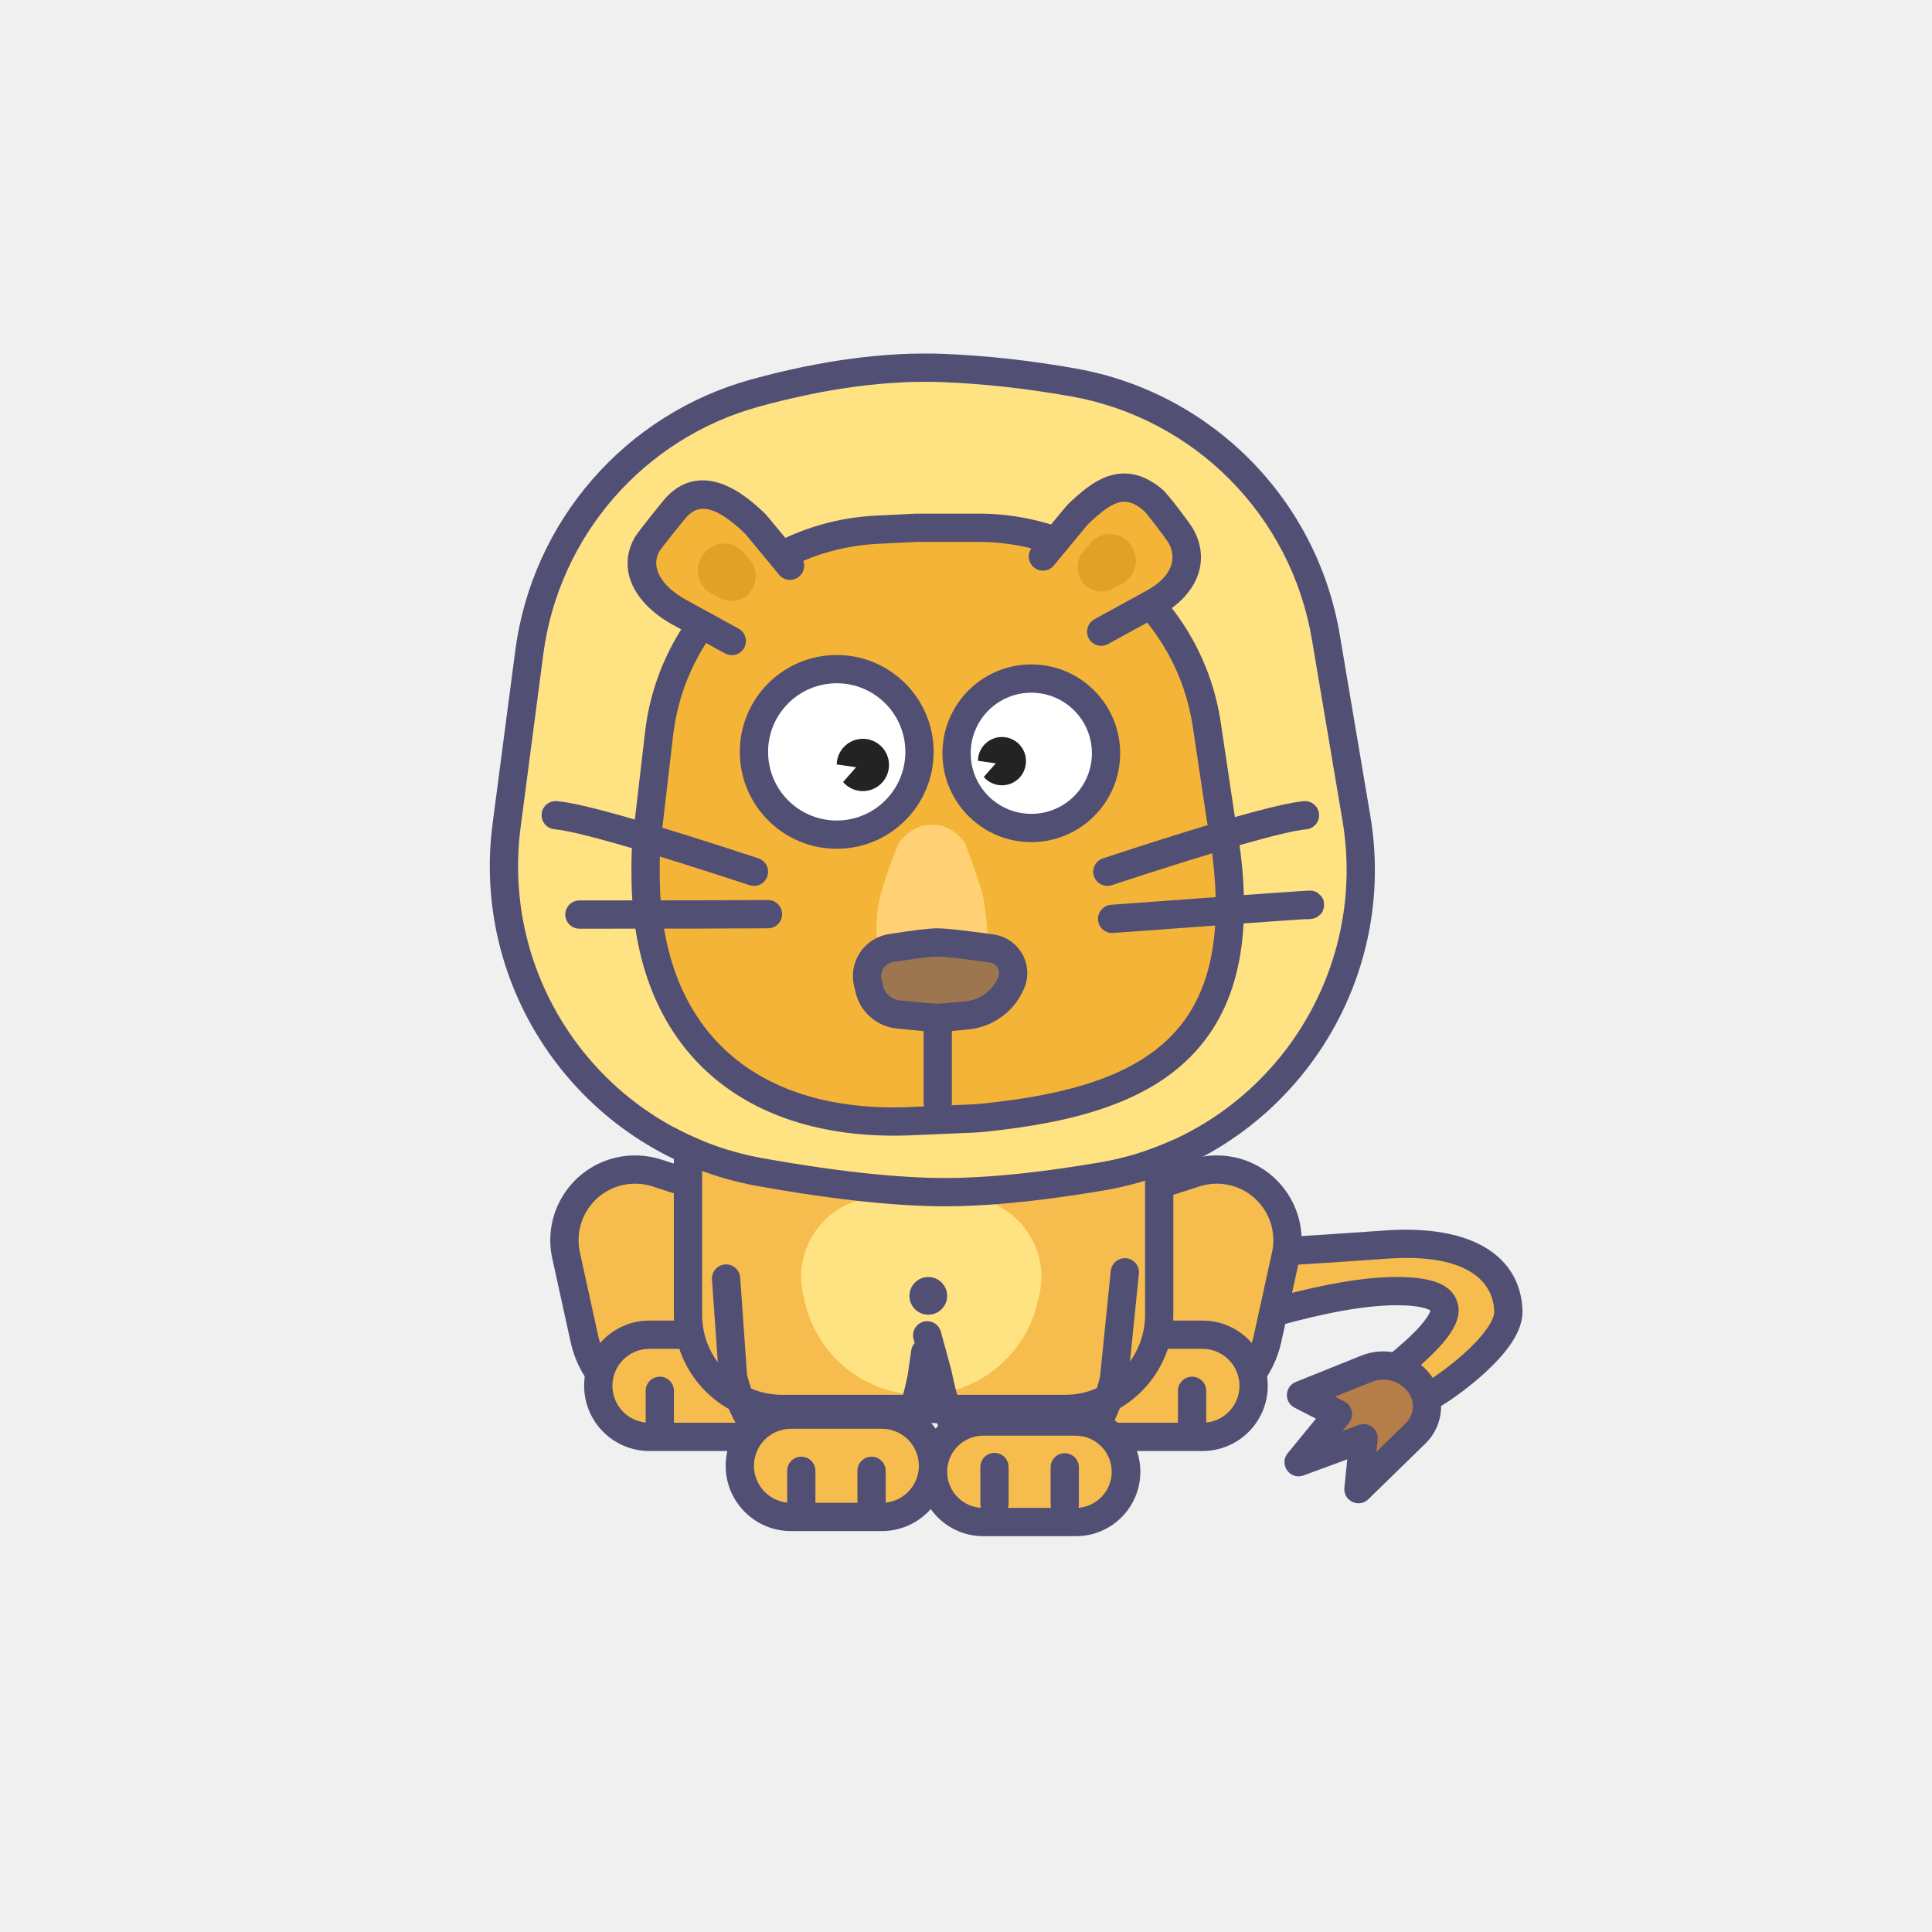
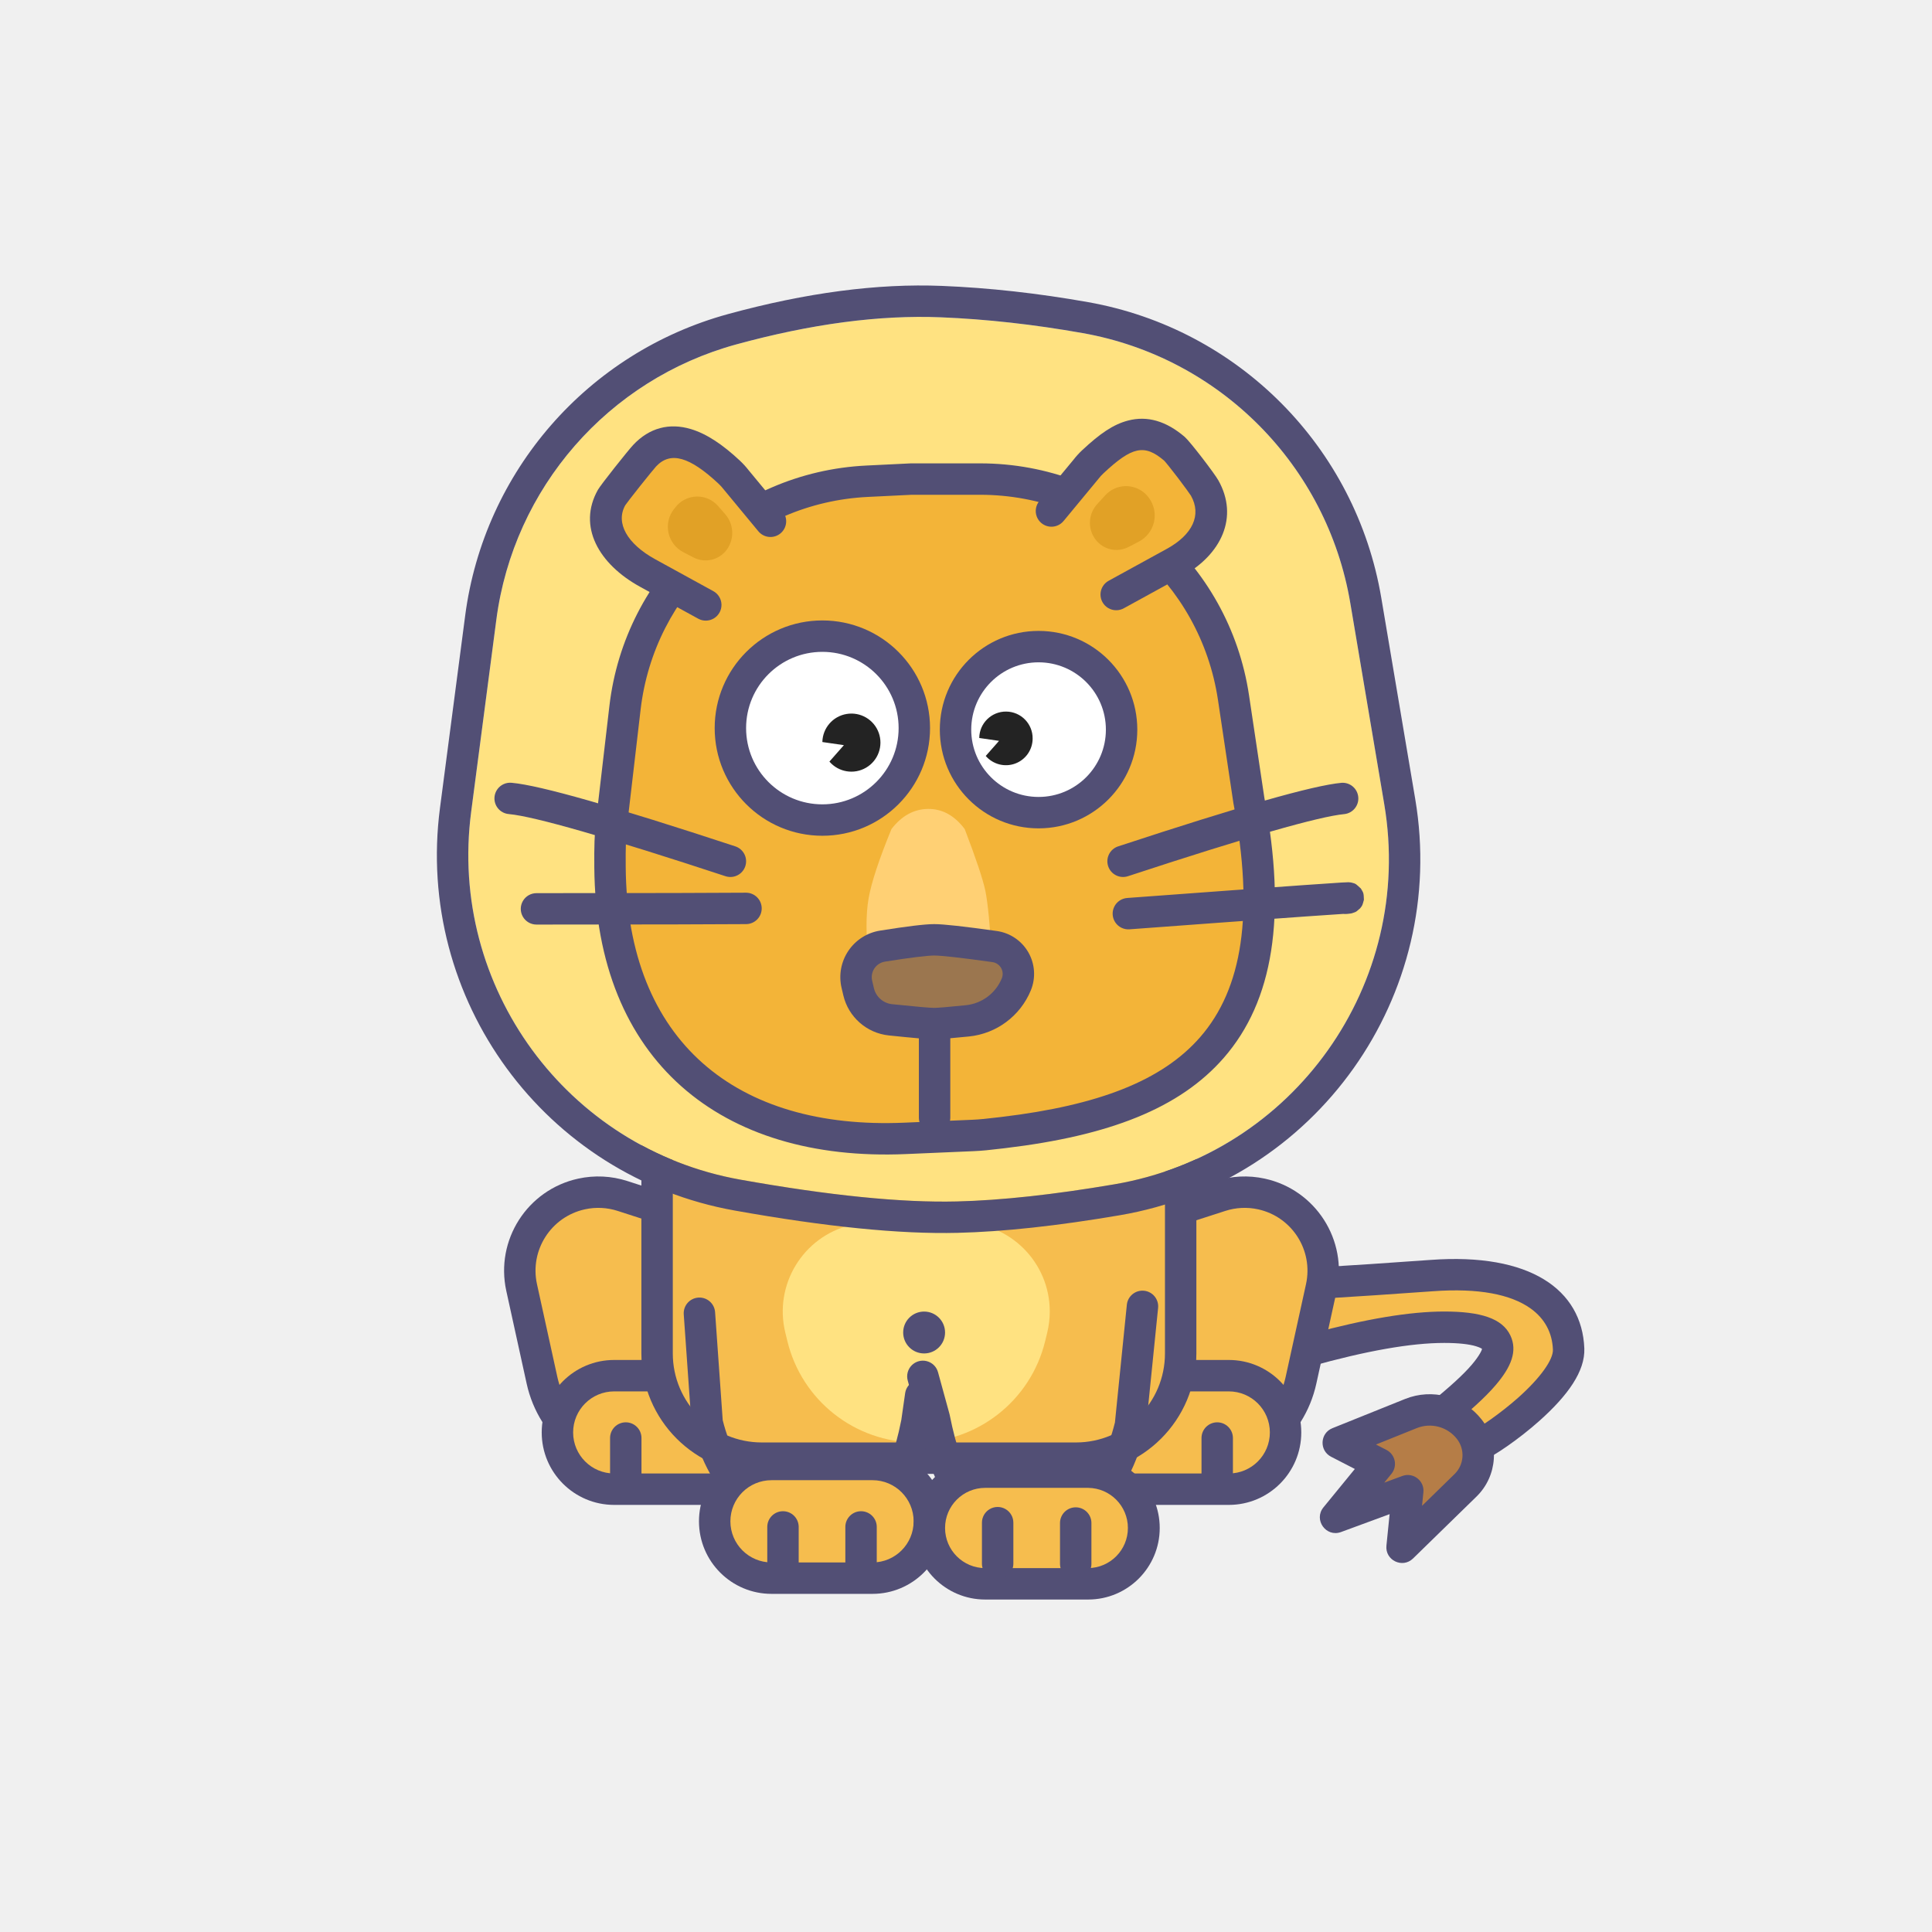
- <svg xmlns="http://www.w3.org/2000/svg" width="800px" height="800px" viewBox="0 0 1024 1024" class="icon" version="1.1">
+ <svg xmlns="http://www.w3.org/2000/svg" width="800px" height="800px" viewBox="51.2 51.2 921.6 921.6" class="icon" version="1.1">
  <path d="M576.937 669.279c70.933-3.914 123.347-7.116 157.241-9.603 50.84-3.731 64.599 17.52 65.286 35.013 0.687 17.495-36.437 43.488-44.107 46.522-7.668 3.035-29.361-4.638-15.245-16.561s49.337-40.336 0-40.336c-32.893 0-87.282 15.208-163.176 45.62v-60.656z" fill="#F6BD4E" />
  <path d="M584.429 718.898c71.39-28.033 123.107-42.079 155.683-42.079 17.303 0 27.675 3.234 31.552 11.386 3.562 7.498 0.322 15.165-7.001 23.727-2.585 3.027-5.687 6.144-9.361 9.493a219.995 219.995 0 0 1-5.567 4.898c-0.779 0.669-1.566 1.331-2.538 2.15l-2.253 1.898a11.339 11.339 0 0 0-1.638 1.643c0.107 0.082 0.23 0.167 0.367 0.26 2.647 1.736 7.485 2.54 8.924 1.971 3.664-1.449 14.551-8.959 22.953-16.461 10.465-9.341 16.611-18.017 16.421-22.8-0.307-7.827-3.711-14.688-10.692-19.656-9.323-6.639-24.618-9.79-46.557-8.18-32.805 2.408-82.899 5.48-150.293 9.218v42.531z m-7.905-57.102c70.891-3.914 123.265-7.108 157.104-9.593 47.446-3.484 72.222 14.154 73.321 42.194 0.425 10.829-7.75 22.366-21.417 34.566-9.606 8.577-21.826 17.006-27.421 19.216-6.331 2.505-16.184 0.872-22.658-3.377-9.581-6.286-10.365-17.271-0.175-25.88l2.263-1.908c0.947-0.794 1.708-1.441 2.458-2.083a214.356 214.356 0 0 0 5.205-4.581c3.252-2.965 5.942-5.664 8.067-8.157 3.764-4.401 4.983-7.285 4.853-7.555-0.04-0.082-0.739-0.587-2.76-1.219-3.307-1.029-8.384-1.613-15.253-1.613-31.664 0-85.332 15.005-160.391 45.083L569.444 741.004v-78.818l7.081-0.39z" fill="#524F75" />
  <path d="M751.346 731.818a20.1 20.1 0 0 1-0.849 26.821l-29.221 30.583 1.783-27.049-33.957 13.871 19.928-26.179-19.908-9.393 34.147-15.14a23.989 23.989 0 0 1 28.078 6.486z" fill="#B57D47" />
  <path d="M745.045 754.363a12.603 12.603 0 0 0 1.119-16.794 16.494 16.494 0 0 0-19.139-5.132l-19.458 7.827 5.01 2.58a7.493 7.493 0 0 1 2.365 11.401l-3.432 4.201 8.632-3.179c5.197-1.916 10.602 2.275 10.045 7.785l-0.649 6.449 15.507-15.138z m-58.9-8.274c-5.702-2.942-5.315-11.219 0.637-13.614l34.649-13.936a31.479 31.479 0 0 1 36.532 9.793 27.591 27.591 0 0 1-2.448 36.759l-30.275 29.541c-5.01 4.888-13.389 0.849-12.688-6.117l1.521-15.04-23.17 8.534c-7.161 2.637-13.22-5.869-8.389-11.776l14.97-18.305-11.339-5.839z" fill="#524F75" />
  <path d="M348.143 621.698l59.479 19.219 16.516 48.25c8.067 23.567-4.496 49.209-28.063 57.279a45.054 45.054 0 0 1-14.608 2.433h-22.933a49.951 49.951 0 0 1-48.79-39.244l-9.713-44.257c-4.436-20.208 8.352-40.188 28.56-44.621a37.446 37.446 0 0 1 19.551 0.942z" fill="#F6BD4E" />
  <path d="M401.75 646.893l-55.91-18.065a29.966 29.966 0 0 0-15.64-0.757c-16.169 3.552-26.397 19.533-22.848 35.7l9.713 44.257a42.459 42.459 0 0 0 41.472 33.355h22.933c4.146 0 8.259-0.687 12.181-2.028 19.651-6.726 30.128-28.11 23.402-47.761l-15.303-44.701z m-51.305-32.326l63.051 20.373 17.733 51.802c9.408 27.483-5.245 57.386-32.726 66.792a52.561 52.561 0 0 1-17.033 2.837h-22.933a57.444 57.444 0 0 1-56.108-45.128l-9.716-44.257c-5.322-24.251 10.02-48.228 34.272-53.548a44.919 44.919 0 0 1 23.46 1.129z" fill="#524F75" />
  <path d="M344.174 707.424h48.338c14.953 0 27.074 12.123 27.074 27.074s-12.123 27.074-27.074 27.074h-48.338c-14.953 0-27.074-12.123-27.074-27.074 0-14.953 12.121-27.074 27.074-27.074z" fill="#F6BD4E" />
  <path d="M324.593 734.498a19.581 19.581 0 0 0 19.581 19.581h48.338a19.581 19.581 0 1 0 0-39.162h-48.338a19.581 19.581 0 0 0-19.581 19.581z m19.581-34.566h48.338c19.091 0 34.566 15.475 34.566 34.566s-15.477 34.566-34.566 34.566h-48.338c-19.091 0-34.566-15.477-34.566-34.566s15.475-34.566 34.566-34.566z" fill="#524F75" />
  <path d="M342.216 737.083v19.961a7.493 7.493 0 0 0 14.985 0v-19.961a7.493 7.493 0 0 0-14.985 0z" fill="#524F75" />
  <path d="M633.399 621.698l-59.482 19.219-16.516 48.25c-8.067 23.567 4.498 49.209 28.063 57.279a45.081 45.081 0 0 0 14.611 2.433h22.933a49.951 49.951 0 0 0 48.79-39.244l9.713-44.257c4.436-20.208-8.354-40.188-28.56-44.621a37.448 37.448 0 0 0-19.551 0.942z" fill="#F6BD4E" />
  <path d="M635.702 628.828a29.966 29.966 0 0 1 15.64-0.757c16.169 3.552 26.397 19.533 22.848 35.7l-9.713 44.259a42.461 42.461 0 0 1-41.472 33.355h-22.933c-4.146 0-8.262-0.687-12.181-2.028-19.653-6.726-30.131-28.11-23.405-47.761l15.305-44.704 55.91-18.065z m-4.606-14.261l-63.051 20.37-17.733 51.802c-9.408 27.483 5.245 57.386 32.728 66.792a52.549 52.549 0 0 0 17.033 2.837h22.933a57.444 57.444 0 0 0 56.108-45.128l9.713-44.254c5.325-24.251-10.023-48.228-34.272-53.548a44.919 44.919 0 0 0-23.46 1.129z" fill="#524F75" />
  <path d="M637.368 707.424h-48.338c-14.953 0-27.076 12.123-27.076 27.074s12.123 27.074 27.074 27.074h48.34c14.953 0 27.074-12.123 27.074-27.074 0-14.953-12.121-27.074-27.074-27.074z" fill="#F6BD4E" />
  <path d="M637.368 714.917a19.581 19.581 0 0 1 0 39.162h-48.338a19.581 19.581 0 1 1 0-39.162h48.338z m0-14.985h-48.338c-19.091 0-34.569 15.475-34.569 34.566s15.477 34.566 34.566 34.566h48.34c19.091 0 34.566-15.477 34.566-34.566s-15.475-34.566-34.566-34.566z" fill="#524F75" />
  <path d="M639.326 737.083v19.961a7.495 7.495 0 0 1-14.985 0v-19.961a7.493 7.493 0 0 1 14.985 0z" fill="#524F75" />
  <path d="M364.644 541.971h249.756v154.849c0 27.588-22.363 49.951-49.951 49.951h-149.854c-27.588 0-49.951-22.363-49.951-49.951v-154.849z" fill="#F6BD4E" />
  <path d="M372.137 696.82c0 23.45 19.009 42.459 42.459 42.459h149.854c23.45 0 42.459-19.009 42.459-42.459v-147.356h-234.771v147.356z m249.756-162.341v162.341c0 31.727-25.717 57.444-57.444 57.444h-149.854c-31.727 0-57.444-25.717-57.444-57.444v-162.341h264.741z" fill="#524F75" />
  <path d="M467.021 634.38h42.513c23.43 0 42.426 18.994 42.426 42.424 0 3.379-0.405 6.743-1.199 10.025l-1.004 4.126A63.271 63.271 0 0 1 488.278 739.278a63.271 63.271 0 0 1-61.48-48.323l-1.002-4.126c-5.535-22.768 8.434-45.713 31.202-51.25a42.481 42.481 0 0 1 10.023-1.199z" fill="#FFE281" />
  <path d="M443.317 772.943c-22.63 0-40.76-17.653-47.371-44.307l-3.634-51.51a7.493 7.493 0 0 0-14.95 1.054l3.724 52.763 0.145 0.602c7.975 33.17 31.597 56.382 62.087 56.382 29.973 0 45.241-19.444 52.566-56.685l0.065-0.382 1.858-12.952a7.493 7.493 0 0 0-14.836-2.128l-1.828 12.758c-6.114 30.925-16.741 44.404-37.826 44.404z" fill="#524F75" />
  <path d="M419.228 749.785h48.175c14.975 0 27.114 12.138 27.114 27.111s-12.138 27.111-27.111 27.111h-48.178c-14.973 0.002-27.111-12.138-27.111-27.111s12.138-27.111 27.111-27.111z" fill="#F6BD4E" />
  <path d="M419.228 757.278c-10.834 0-19.618 8.781-19.618 19.618s8.784 19.618 19.618 19.618h48.175a19.618 19.618 0 0 0 0-39.237h-48.175z m0-14.985h48.175c19.111 0 34.606 15.492 34.606 34.604s-15.495 34.604-34.604 34.604h-48.178c-19.109 0.002-34.604-15.49-34.604-34.604s15.495-34.604 34.604-34.604z" fill="#524F75" />
  <path d="M417.205 779.489v19.985a7.493 7.493 0 1 0 14.985 0V779.489a7.493 7.493 0 0 0-14.985 0zM454.444 779.489v19.985a7.493 7.493 0 1 0 14.985 0V779.489a7.493 7.493 0 0 0-14.985 0z" fill="#524F75" />
  <path d="M588.725 673.605a7.493 7.493 0 1 1 14.91 1.511l-5.789 57.182-0.127 0.507c-8.209 33.55-27.074 53.246-57.142 53.246-15.83 0-27.84-6.072-36.327-17.673-6.816-9.313-11.172-21.636-14.673-39.042l-5.37-19.586a7.493 7.493 0 1 1 14.453-3.961l5.44 19.833 0.122 0.512c6.399 31.969 15.879 44.929 36.359 44.929 22.009 0 35.688-14.149 42.464-41.325l5.679-56.133z" fill="#524F75" />
  <path d="M521.151 753.447h49.132c14.711 0 26.634 11.923 26.634 26.631 0 14.711-11.923 26.634-26.634 26.634h-49.132C506.44 806.712 494.517 794.789 494.517 780.078c0-14.708 11.923-26.631 26.634-26.631z" fill="#F6BD4E" />
  <path d="M521.151 760.939a19.139 19.139 0 1 0 0 38.28h49.132a19.141 19.141 0 0 0 0-38.28h-49.132z m0-14.985h49.132c18.849 0 34.127 15.278 34.127 34.124 0 18.849-15.278 34.127-34.127 34.127h-49.132C502.302 814.205 487.024 798.927 487.024 780.078c0-18.847 15.278-34.124 34.127-34.124z" fill="#524F75" />
  <path d="M519.605 777.628v19.633a7.495 7.495 0 0 0 14.985 0v-19.633a7.493 7.493 0 1 0-14.985 0zM556.844 777.628v19.633a7.493 7.493 0 0 0 14.985 0v-19.633a7.493 7.493 0 0 0-14.985 0z" fill="#524F75" />
  <path d="M492.02 686.829m-9.99 0a9.99 9.99 0 1 0 19.98 0 9.99 9.99 0 1 0-19.98 0Z" fill="#524F75" />
  <path d="M402.464 215.472C438.265 205.682 470.758 201.376 499.944 202.557c21.834 0.884 44.407 3.397 67.714 7.533 65.484 11.624 116.589 63.163 127.653 128.742l16.204 96.009c14.443 85.594-43.155 166.715-128.727 181.295-28.962 4.935-54.005 7.66-75.122 8.177-26.437 0.647-60.898-2.825-103.384-10.412-82.747-14.781-139.264-91.99-128.345-175.334l12.021-91.763C296.196 283.96 341.329 232.193 402.464 215.472z" fill="#FFE281" />
  <path d="M402.464 215.472c-61.135 16.721-106.269 68.488-114.503 131.332l-12.021 91.763c-10.919 83.344 45.598 160.553 128.345 175.334 42.484 7.588 76.945 11.059 103.384 10.412 21.117-0.517 46.16-3.244 75.122-8.177 85.571-14.581 143.17-95.702 128.727-181.295l-16.204-96.009c-11.067-65.578-62.172-117.118-127.653-128.742-23.307-4.136-45.88-6.649-67.714-7.533-29.189-1.181-61.68 3.124-97.482 12.915z m-3.951-14.456C435.719 190.841 469.726 186.336 500.551 187.584c22.523 0.912 45.768 3.497 69.727 7.75 71.72 12.73 127.69 69.177 139.811 141.002l16.202 96.009c15.82 93.746-47.264 182.594-140.985 198.559-29.626 5.048-55.366 7.852-77.272 8.387-27.588 0.677-62.991-2.89-106.384-10.642-90.629-16.187-152.529-100.752-140.57-192.032l12.021-91.763C282.119 276.03 331.554 219.331 398.513 201.016z" fill="#524F75" />
  <path d="M485.881 279.727h32.87c60.498 0 111.891 44.337 120.854 104.266l7.323 48.977c21.571 113.507-29.396 147.973-116.986 158.46-4.878 0.582-9.75 1.199-14.658 1.409l-32.408 1.391c-74.51 3.192-139.901-33.365-140.688-129.346-0.06-7.173-0.042-14.346 0.787-21.472l6.364-54.599C356.267 329.378 405.087 283.673 464.761 280.758L485.881 279.727z" fill="#F3B438" />
  <path d="M465.126 288.244c-56.013 2.737-101.841 45.64-108.344 101.438l-6.366 54.599c-0.662 5.687-0.814 11.107-0.737 20.542 0.682 83.341 52.863 125.35 132.875 121.918l32.408-1.389c3.537-0.155 6.429-0.445 13.022-1.236l1.069-0.127c46.162-5.527 76.563-17.283 94.665-38.078 20.123-23.11 25.865-58.835 15.85-111.544l-7.373-49.269C623.781 328.841 575.535 287.22 518.751 287.22H486.065l-20.94 1.024z m169.894 267.509c-21.054 24.189-54.687 37.191-104.188 43.118l-1.059 0.127c-6.973 0.839-10.123 1.156-14.171 1.329l-32.408 1.391c-87.977 3.771-147.743-44.344-148.5-136.769-0.082-10.02 0.085-15.929 0.837-22.401l6.366-54.599c7.353-63.073 59.162-111.576 122.498-114.671l21.122-1.034L518.751 272.234c64.21 0 118.752 47.057 128.262 110.649l7.303 48.835c10.757 56.732 4.268 96.965-19.296 124.034z" fill="#524F75" />
  <path d="M476.447 446.669c4.88-6.329 10.702-9.526 17.465-9.596 6.763-0.07 12.59 3.129 17.473 9.596 5.43 14.196 8.716 24.034 9.858 29.511 1.141 5.482 2.225 16.589 3.244 33.322H465.53c-1.311-12.266-1.311-22.168 0-29.711s4.948-18.584 10.917-33.123z" fill="#FFD074" />
  <path d="M472.171 502.517c12.578-2.003 20.797-3.005 24.658-3.005 3.994 0 13.604 1.071 28.832 3.217a13.16 13.16 0 0 1 10.332 18.037 28.297 28.297 0 0 1-23.31 17.396c-8.587 0.877-13.874 1.311-15.855 1.311-2.323 0-9.268-0.599-20.84-1.801a17.488 17.488 0 0 1-15.215-13.389l-0.832-3.537a14.983 14.983 0 0 1 12.228-18.23z" fill="#9B764F" />
  <path d="M472.816 510.022a7.493 7.493 0 0 0-5.577 9.009l0.832 3.539a9.99 9.99 0 0 0 8.694 7.648c11.229 1.166 18.125 1.761 20.068 1.761 1.618 0 6.813-0.43 15.095-1.274a20.812 20.812 0 0 0 17.143-12.793 5.669 5.669 0 0 0-4.456-7.765c-14.838-2.088-24.284-3.142-27.785-3.142-3.322 0-11.306 0.974-23.477 2.912a6.374 6.374 0 0 0-0.537 0.105zM496.83 492.02c4.483 0 14.259 1.091 29.876 3.289a20.655 20.655 0 0 1 16.222 28.305 35.805 35.805 0 0 1-29.484 22.001c-8.896 0.907-14.269 1.351-16.614 1.351-2.702 0-9.698-0.604-21.614-1.841a24.976 24.976 0 0 1-21.734-19.124l-0.832-3.539a22.478 22.478 0 0 1 18.347-27.343c12.98-2.068 21.434-3.099 25.832-3.099z" fill="#524F75" />
  <path d="M387.786 339.731l-27.626-15.158c-14.181-7.782-25.33-21.631-17.208-36.032 1.191-2.113 14.076-18.14 15.732-19.918 12.288-13.177 27.463-4.216 40.318 7.772 1.241 1.156 2.385 2.415 3.422 3.761l16.312 19.718" fill="#F3B438" />
  <path d="M404.103 270.9c-8.15-7.6-15.705-12.723-23.317-15.018-10.193-3.072-19.838-0.697-27.588 7.613-2.453 2.63-15.385 18.874-16.779 21.347-9.843 17.455 0.387 35.445 20.133 46.28l27.623 15.158a7.493 7.493 0 1 0 7.208-13.137l-27.623-15.158c-13.377-7.34-19.054-17.328-14.289-25.782 0.235-0.417 3.362-4.493 7.026-9.099 3.474-4.363 7.038-8.724 7.658-9.388 6.886-7.383 16.039-4.623 29.728 8.142 0.942 0.879 1.811 1.833 2.597 2.855l0.162 0.205 16.312 19.718a7.493 7.493 0 1 0 11.549-9.553l-16.234-19.623a38.522 38.522 0 0 0-4.166-4.558z" fill="#524F75" />
  <path d="M393.73 292.572l3.437 3.949a13.537 13.537 0 0 1 0.744 16.846 12.513 12.513 0 0 1-15.897 3.749l-4.91-2.55a13.607 13.607 0 0 1-4.481-20.41l0.779-1.002a13.162 13.162 0 0 1 20.328-0.582z" fill="#E1A126" />
  <path d="M583.765 334.736l27.626-15.158c14.181-7.78 22.543-21.207 14.423-35.608-1.194-2.113-12.123-16.676-14.356-18.659-14.978-12.815-26.055-5.894-38.907 6.094-1.244 1.156-2.385 2.415-3.424 3.761l-16.309 19.718" fill="#F3B438" />
  <path d="M567.453 265.923c8.492-7.917 14.766-12.266 21.881-14.119 9.154-2.383 18.12 0.207 27.009 7.81 2.782 2.468 14.219 17.495 16.012 20.672 9.888 17.538 1.543 35.493-17.346 45.858l-27.626 15.158a7.493 7.493 0 1 1-7.205-13.137l27.623-15.158c12.323-6.761 16.689-16.159 11.501-25.36-0.335-0.592-3.237-4.596-6.224-8.522-3.187-4.191-6.104-7.792-6.581-8.214-9.458-8.09-15.405-6.541-28.824 5.969a23.42 23.42 0 0 0-2.595 2.855l-0.16 0.202-16.312 19.718a7.493 7.493 0 1 1-11.546-9.551l16.232-19.623a38.677 38.677 0 0 1 4.161-4.558z" fill="#524F75" />
  <path d="M578.425 287.469l-3.856 4.221a13.217 13.217 0 0 0-0.929 16.679 12.515 12.515 0 0 0 15.897 3.749l4.91-2.55a14.064 14.064 0 0 0 4.905-20.732l-0.14-0.192a13.429 13.429 0 0 0-18.752-3c-0.739 0.537-1.421 1.149-2.036 1.826z" fill="#E1A126" />
  <path d="M507.012 399.25a39.601 39.601 0 1 0 79.203 0 39.601 39.601 0 1 0-79.203 0Z" fill="#FFFFFF" />
  <path d="M546.614 446.342C520.599 446.342 499.512 425.26 499.512 399.248 499.512 373.241 520.599 352.156 546.614 352.156c26.01 0 47.099 21.084 47.099 47.092 0.002 26.012-21.089 47.094-47.099 47.094z m0-14.985c17.738 0 32.114-14.376 32.114-32.109C578.73 381.517 564.351 367.141 546.614 367.141S514.498 381.517 514.498 399.248c0 17.735 14.378 32.109 32.116 32.109z" fill="#524F75" />
  <path d="M521.416 411.81a12.733 12.733 0 0 0 22.371-8.317 12.733 12.733 0 0 0-25.465-0.26l9.441 1.371-6.346 7.205z" fill="#232323" />
  <path d="M399.62 398.516a43.862 43.862 0 1 0 87.724 0 43.862 43.862 0 1 0-87.724 0Z" fill="#FFFFFF" />
  <path d="M443.482 449.873C415.115 449.873 392.117 426.878 392.117 398.516 392.117 370.154 415.115 347.161 443.482 347.161c28.367 0 51.362 22.993 51.362 51.355 0 28.362-22.995 51.357-51.362 51.357z m0-14.985c20.09 0 36.377-16.284 36.377-36.369C479.859 378.43 463.572 362.146 443.482 362.146 423.389 362.146 407.102 378.43 407.102 398.516s16.287 36.372 36.379 36.372z" fill="#524F75" />
  <path d="M446.846 414.495a13.854 13.854 0 1 0-3.364-9.333l10.27 1.494-6.906 7.84z" fill="#232323" />
  <path d="M401.952 454.931c-57.901-19.046-93.017-29.077-106.558-30.313a7.493 7.493 0 1 0-1.364 14.92c11.898 1.089 46.717 11.034 103.237 29.626a7.49 7.49 0 1 0 4.685-14.234zM584.584 454.931c57.903-19.046 93.014-29.079 106.558-30.315a7.493 7.493 0 0 1 1.364 14.92c-11.898 1.089-46.717 11.034-103.239 29.626a7.49 7.49 0 1 1-4.683-14.231zM693.83 487.157c0.629-0.062 1.074-0.112 1.399-0.157 0.177-0.025 0.177-0.025 0.447-0.072 0.307-0.035 0.307-0.035 1.823-0.574 0.794-0.352 0.794-0.352 2.488-1.846 1.101-1.381 1.101-1.381 1.828-4.094-0.122-3.172-0.122-3.172-1.459-5.38-2.43-2.235-2.43-2.235-3.544-2.577-0.774-0.23-0.774-0.23-1.186-0.305-0.929-0.112-0.929-0.112-1.206-0.112-0.564-0.01-1.504 0.037-3.419 0.155-3.272 0.2-9.223 0.604-17.883 1.216-17.278 1.221-45.341 3.269-84.195 6.142a7.493 7.493 0 1 0 1.106 14.945 29998.654 29998.654 0 0 1 84.145-6.139c8.609-0.609 14.526-1.012 17.738-1.206 0.787 0.052 1.346 0.062 1.918 0.005z m0.335-0.132c-0.187 0.002-0.187 0.002-1.066-0.102-0.405-0.072-0.405-0.072-1.171-0.3-1.106-0.342-1.106-0.342-3.539-2.572-1.334-2.208-1.334-2.208-1.456-5.377 0.727-2.712 0.727-2.712 1.828-4.091 1.688-1.494 1.688-1.494 2.478-1.841 1.481-0.527 1.481-0.527 1.713-0.547l0.205-0.035c-0.075 0.012-0.375 0.045-0.819 0.09a7.498 7.498 0 0 0-6.713 8.202 7.498 7.498 0 0 0 6.526 6.688c1.196-0.072 2.036-0.115 2.016-0.115zM489.522 541.971v42.459a7.493 7.493 0 0 0 14.985 0v-42.459a7.493 7.493 0 0 0-14.985 0zM307.202 492.237c54.612-0.027 87.919-0.1 99.972-0.217a7.493 7.493 0 0 0-0.15-14.985c-11.986 0.12-45.278 0.192-99.833 0.217a7.493 7.493 0 1 0 0.01 14.985z" fill="#524F75" />
</svg>
